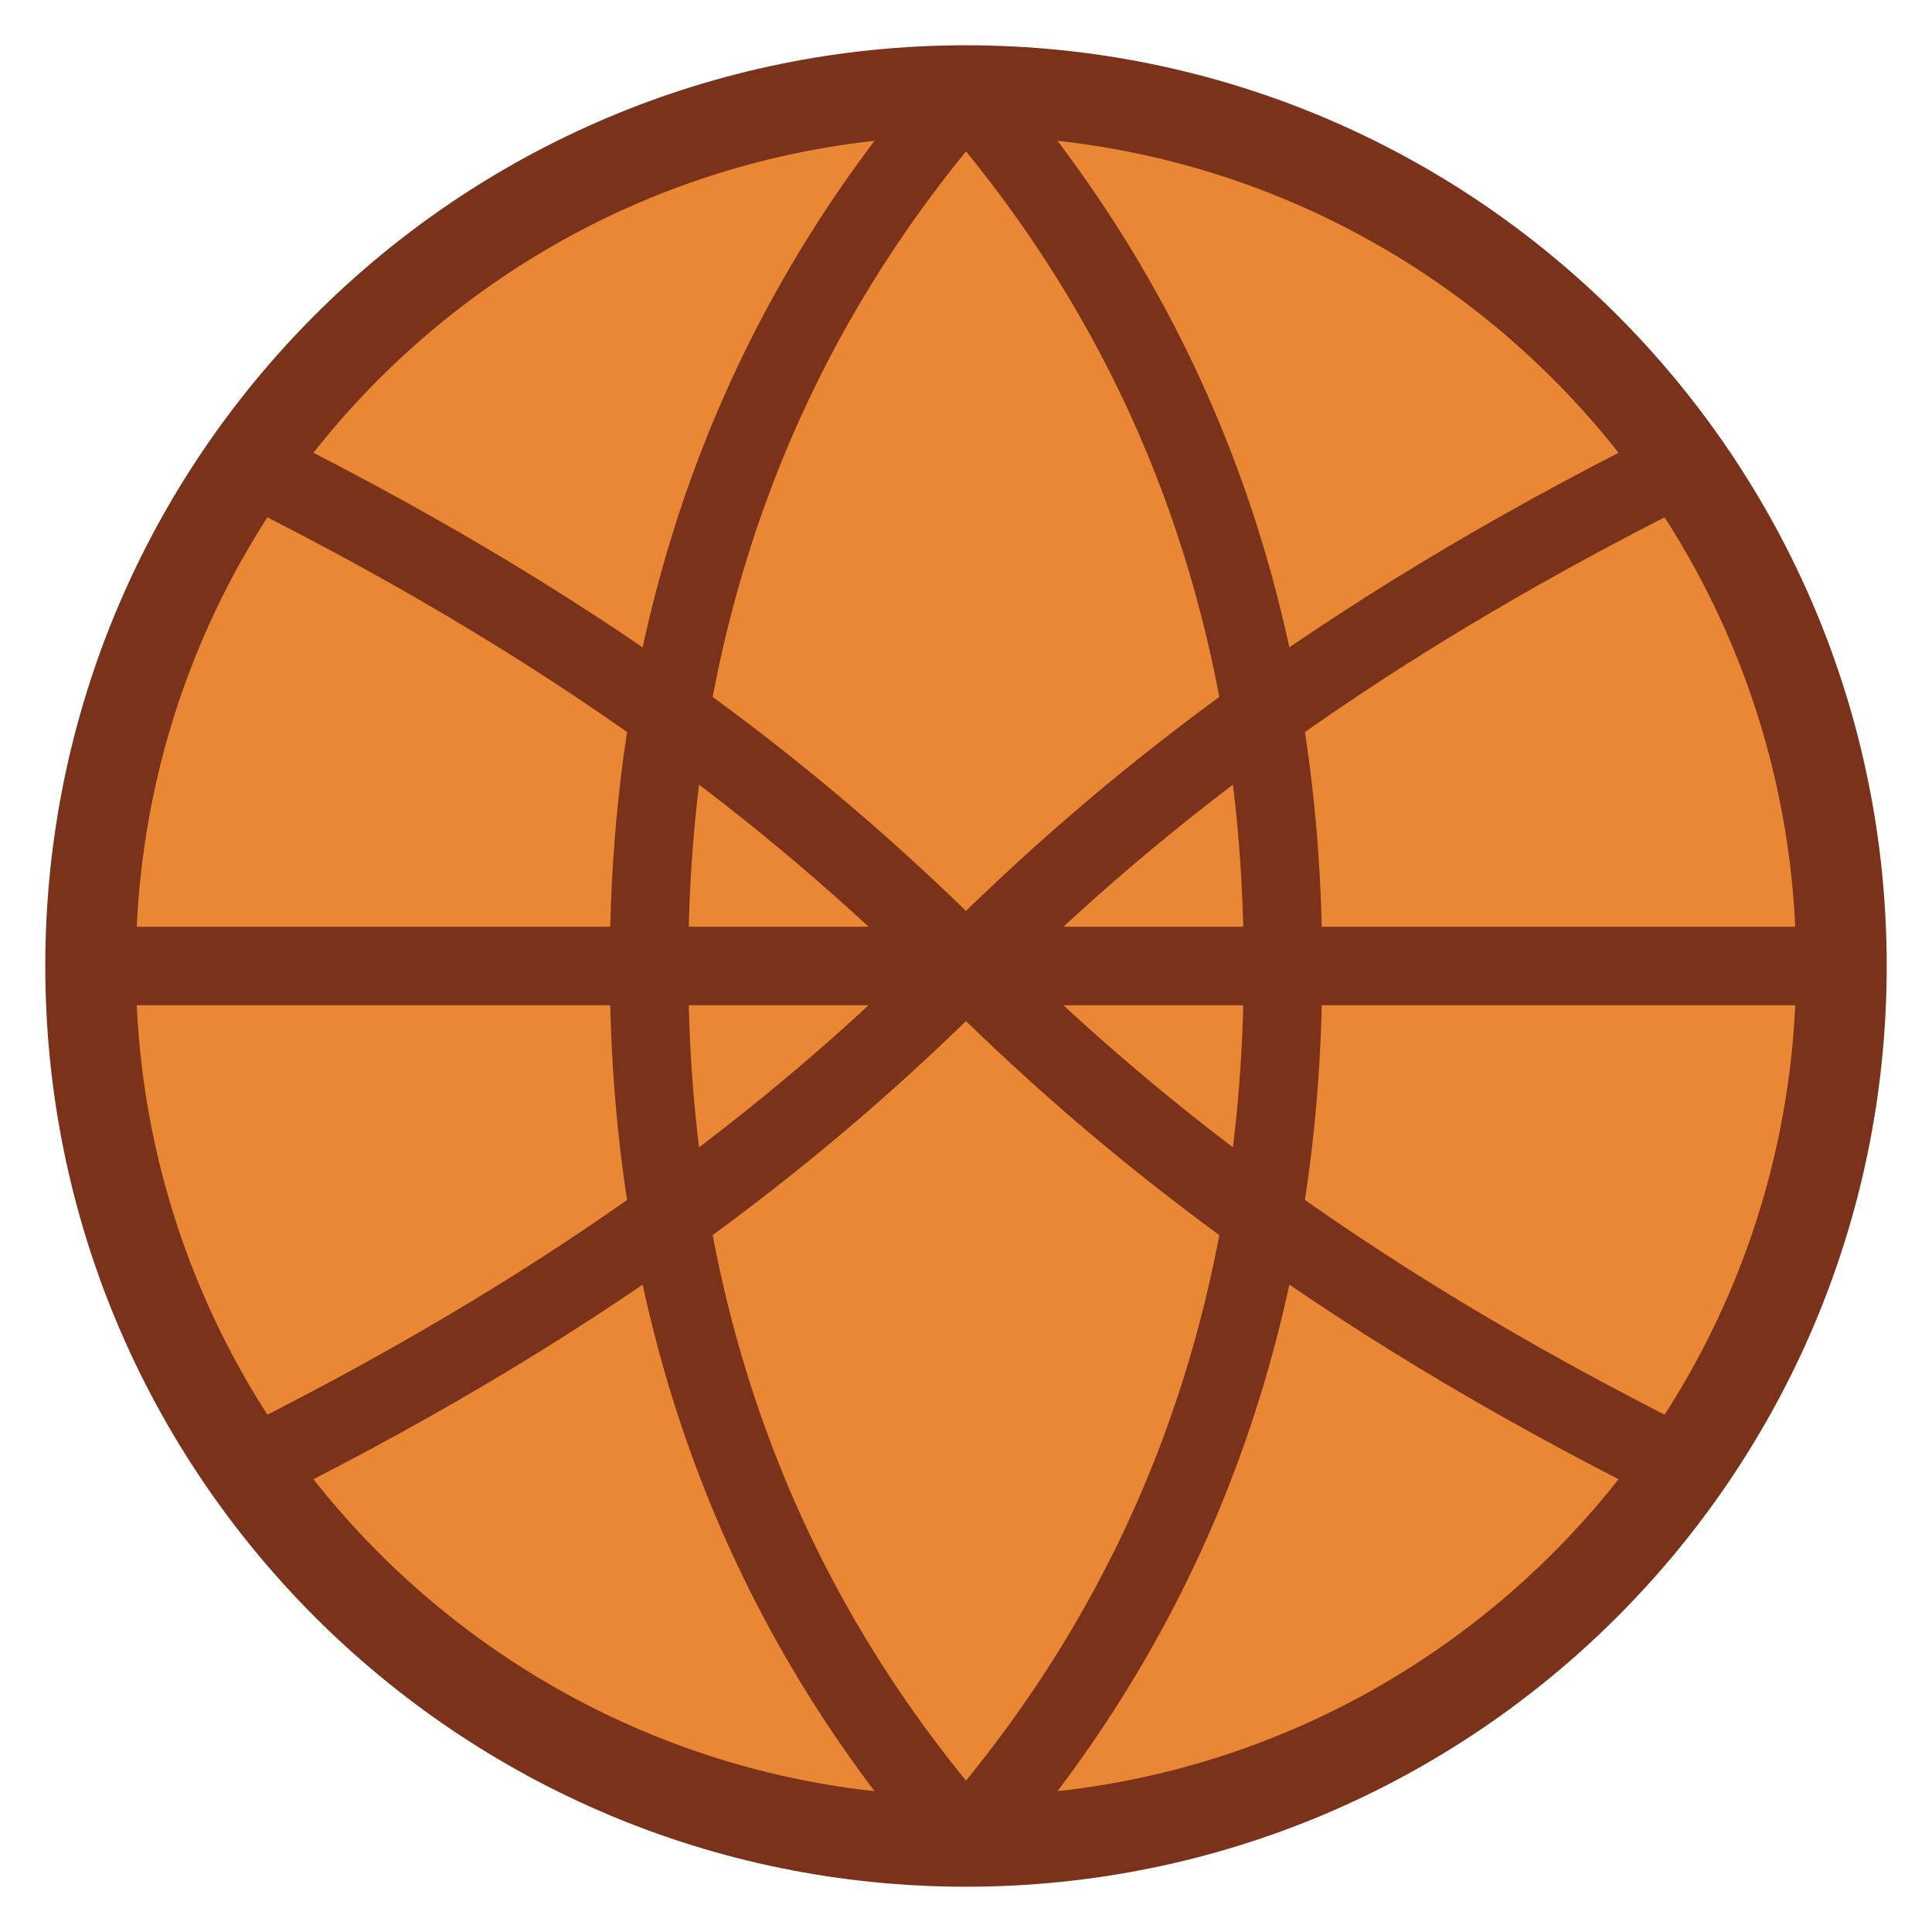
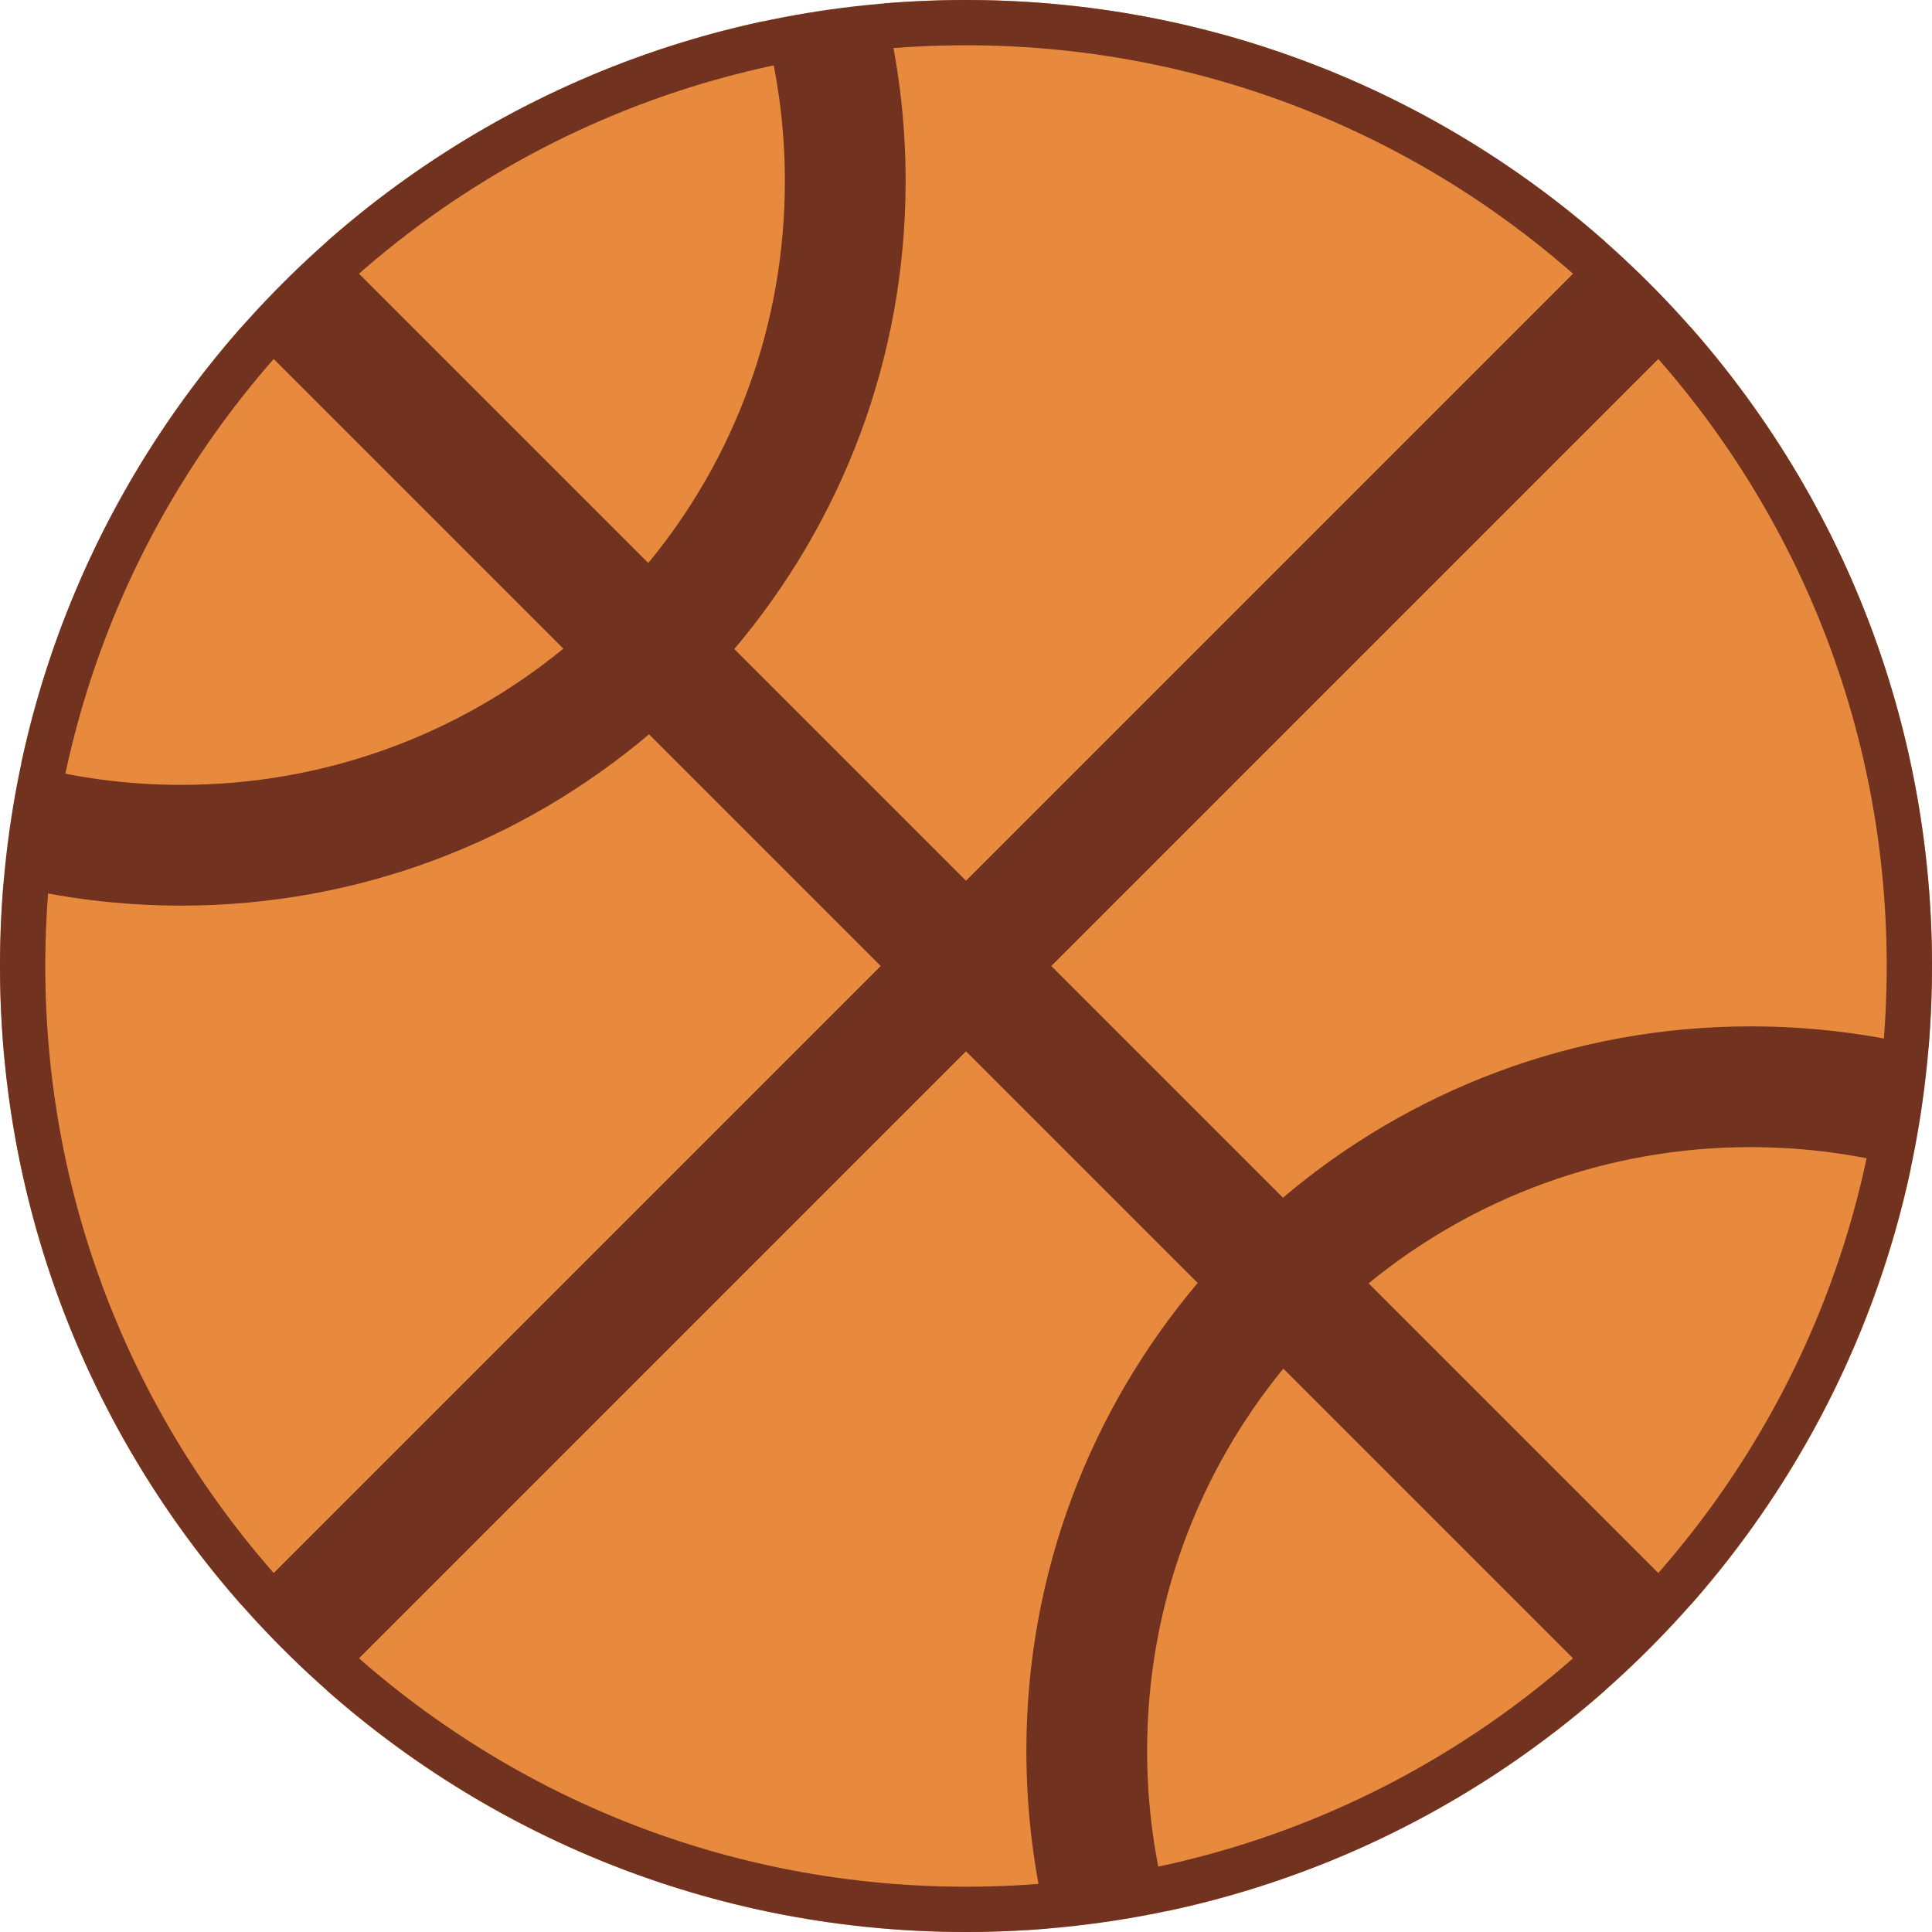
- <svg xmlns="http://www.w3.org/2000/svg" viewBox="0 0 64 64" role="img" aria-labelledby="title">
-   <circle cx="32" cy="32" r="29" fill="#e98735" stroke="#7a321b" stroke-width="3" />
-   <path d="M32 3c-7 8-10.5 17.7-10.5 29S25 53 32 61M32 3c7 8 10.5 17.7 10.5 29S39 53 32 61M3 32h58M8.5 15.5C20.1 21.3 27 27 32 32c5 5 11.9 10.7 23.5 16.5M55.5 15.5C43.9 21.3 37 27 32 32c-5 5-11.9 10.7-23.5 16.5" fill="none" stroke="#7a321b" stroke-width="2.6" stroke-linecap="round" />
+ <svg xmlns="http://www.w3.org/2000/svg" viewBox="0 0 512 512" role="img" aria-labelledby="title">
+   <circle cx="256" cy="256" r="252" fill="#71321f" />
+   <path fill="#e88a3d" d="M86.6 64l85.2 85.2C194.5 121.7 208 86.4 208 48c0-14.7-2-28.9-5.7-42.4C158.6 15 119 35.5 86.6 64zM64 86.6C35.5 119 15 158.6 5.6 202.3C19.1 206 33.3 208 48 208c38.4 0 73.7-13.5 101.3-36.1L64 86.6zM256 0c-7.3 0-14.6.3-21.8.9C238 16 240 31.8 240 48c0 47.3-17.1 90.5-45.4 124L256 233.4 425.4 64C380.2 24.2 320.9 0 256 0zM48 240c-16.2 0-32-2-47.1-5.8C.3 241.4 0 248.7 0 256c0 64.9 24.2 124.2 64 169.4L233.4 256 172 194.6C138.5 222.9 95.3 240 48 240zm463.1 37.8c.6-7.2.9-14.5.9-21.8c0-64.9-24.2-124.2-64-169.4L278.6 256 340 317.4c33.4-28.3 76.7-45.4 124-45.4c16.2 0 32 2 47.1 5.8zm-4.7 31.9C492.9 306 478.7 304 464 304c-38.4 0-73.7 13.5-101.3 36.1L448 425.4c28.5-32.3 49.1-71.9 58.4-115.7zM340.1 362.7C317.5 390.3 304 425.6 304 464c0 14.7 2 28.9 5.7 42.4C353.4 497 393 476.5 425.4 448l-85.2-85.2zM317.4 340L256 278.6 86.6 448c45.1 39.8 104.4 64 169.4 64c7.3 0 14.6-.3 21.8-.9C274 496 272 480.2 272 464c0-47.3 17.1-90.5 45.4-124z" />
+   <circle cx="256" cy="256" r="250" fill="none" stroke="#71321f" stroke-width="12" />
</svg>
